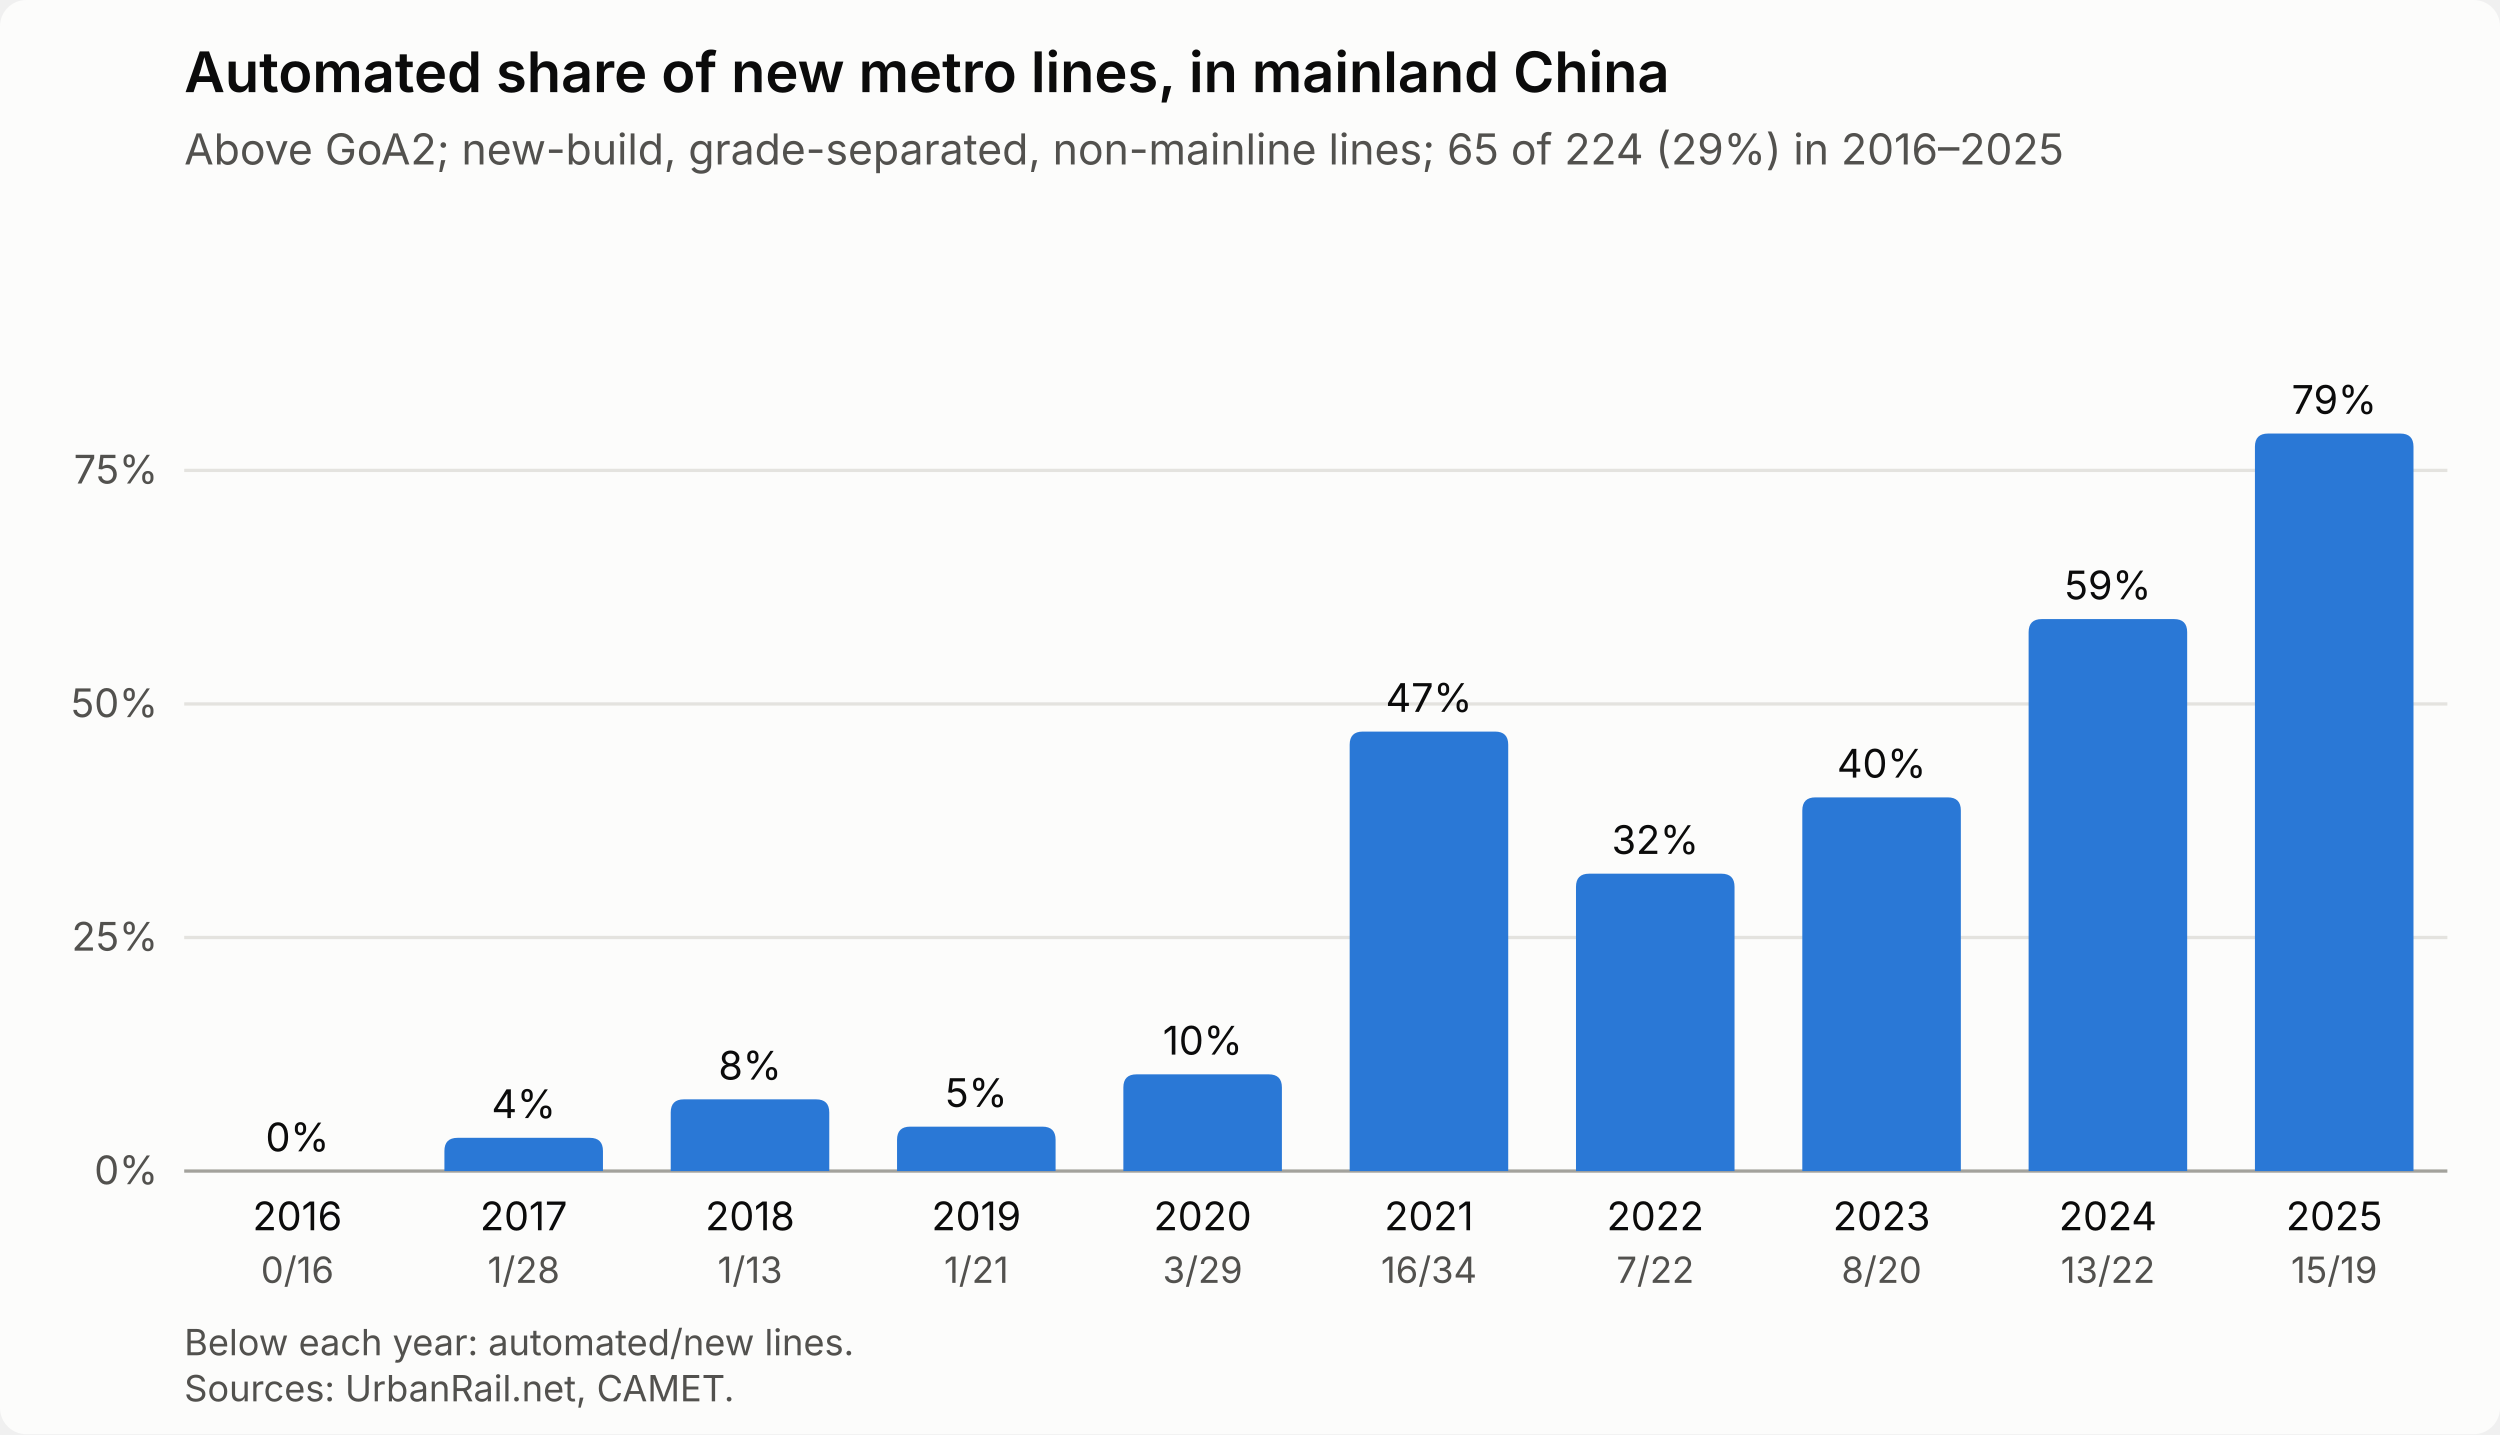
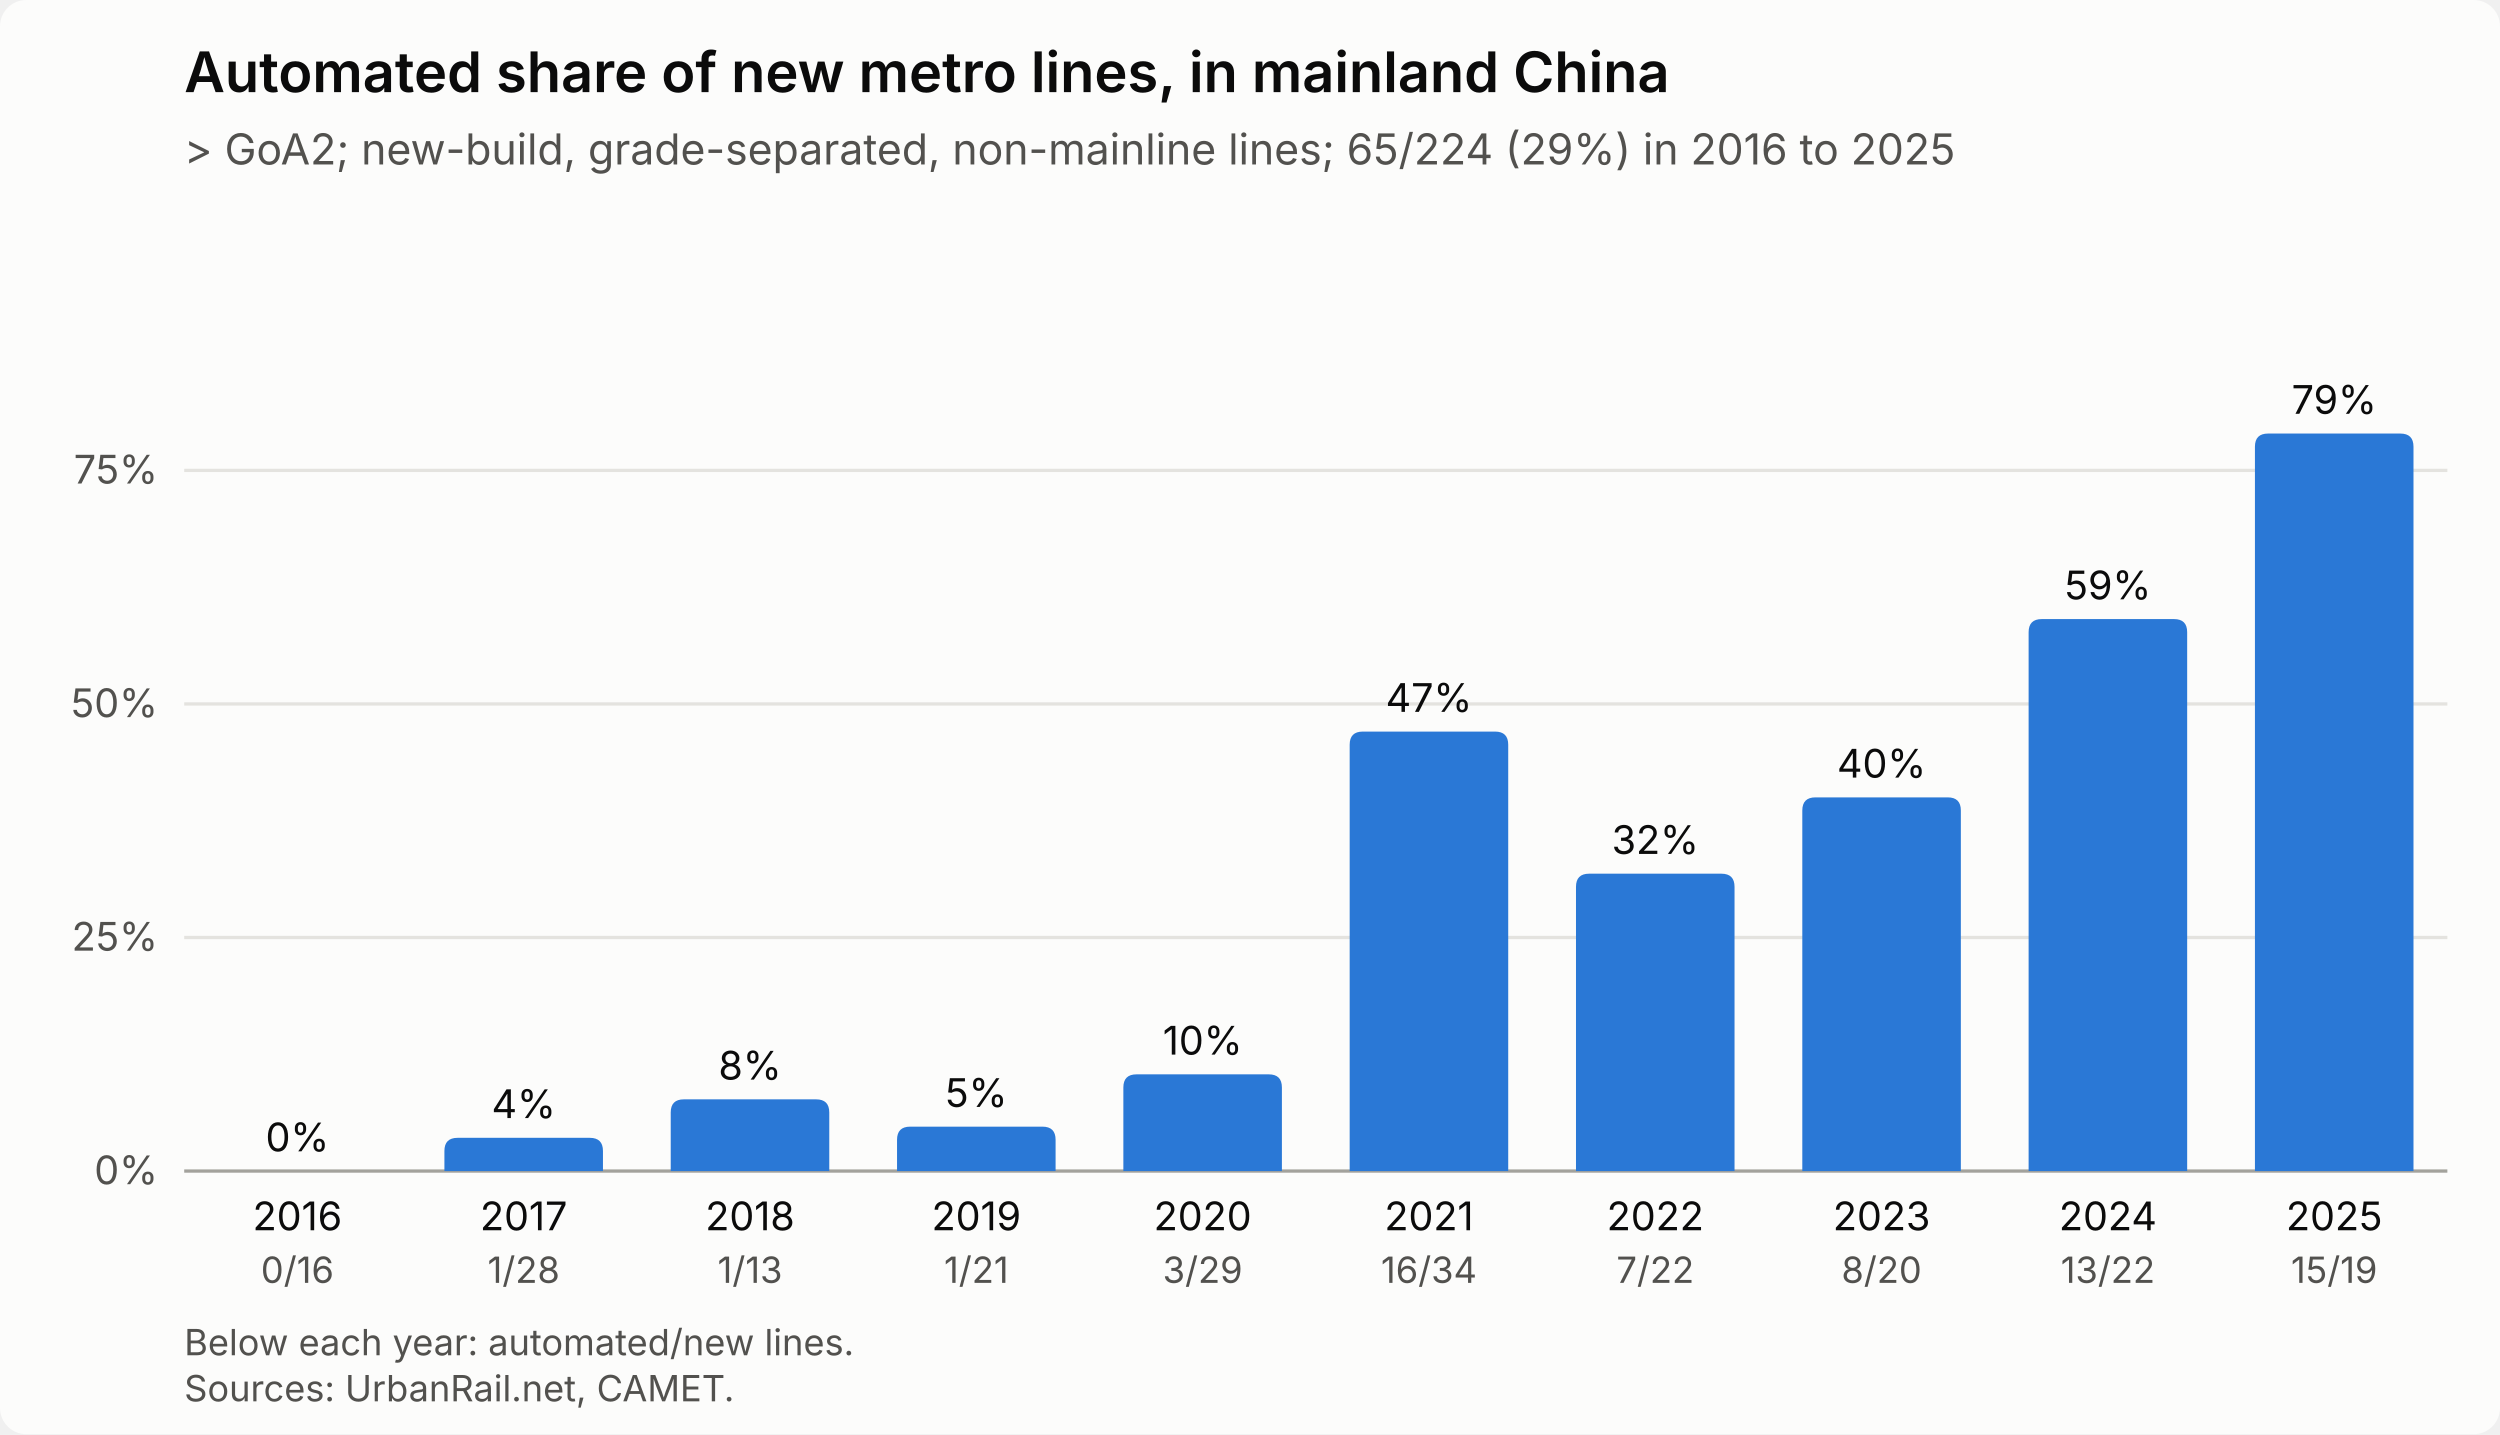
<svg xmlns="http://www.w3.org/2000/svg" viewBox="0 0 760 436" width="760" height="436" role="img" aria-labelledby="t d" font-family="system-ui, -apple-system, Segoe UI, sans-serif">
  <style>
.bg{fill:#fcfcfb}.bar{fill:#2a78d6}.bar.partial{fill-opacity:.55}
.grid{stroke:#e4e3df;stroke-width:1}.axis{stroke:#a3a29c;stroke-width:1}
.t1{fill:#0b0b0b}.t2{fill:#52514e}
@media (prefers-color-scheme: dark){
.bg{fill:#1a1a19}.bar{fill:#3987e5}.grid{stroke:#2e2e2c}.axis{stroke:#5d5c57}
.t1{fill:#ffffff}.t2{fill:#c3c2b7}}
</style>
  <rect class="bg" width="760" height="436" rx="8" />
  <text class="t1" x="56" y="28" font-size="17" font-weight="600">Automated share of new metro lines, in mainland China</text>
-   <text class="t2" x="56" y="50" font-size="13">Above GoA2; new-build, grade-separated, non-mainline lines; 65 of 224 (29%) in 2016–2025</text>
+   <text class="t2" x="56" y="50" font-size="13">&gt; GoA2; new-build, grade-separated, non-mainline lines; 65/224 (29%) in 2016 to 2025</text>
  <line class="axis" x1="56" x2="744" y1="356.0" y2="356.0" />
  <text class="t2" x="48" y="360.0" font-size="12" text-anchor="end">0%</text>
  <line class="grid" x1="56" x2="744" y1="285.0" y2="285.0" />
  <text class="t2" x="48" y="289.0" font-size="12" text-anchor="end">25%</text>
  <line class="grid" x1="56" x2="744" y1="214.0" y2="214.0" />
  <text class="t2" x="48" y="218.0" font-size="12" text-anchor="end">50%</text>
  <line class="grid" x1="56" x2="744" y1="143.0" y2="143.0" />
  <text class="t2" x="48" y="147.0" font-size="12" text-anchor="end">75%</text>
  <g>
    <rect x="56.0" y="72" width="68.8" height="284" fill="transparent" />
    <path class="bar" d="M66.3,356.0 V356.0 Q66.3,356.0 66.3,356.0 H114.5 Q114.5,356.0 114.5,356.0 V356.0 Z" />
    <text class="t1" x="90.4" y="350.0" font-size="12" text-anchor="middle">0%</text>
  </g>
  <text class="t1" x="90.4" y="374.0" font-size="12" text-anchor="middle">2016</text>
  <text class="t2" x="90.4" y="390.0" font-size="11" text-anchor="middle">0/16</text>
  <g>
    <rect x="124.8" y="72" width="68.8" height="284" fill="transparent" />
    <path class="bar" d="M135.1,356.0 V349.9 Q135.1,345.9 139.1,345.9 H179.3 Q183.3,345.9 183.3,349.9 V356.0 Z" />
    <text class="t1" x="159.2" y="339.9" font-size="12" text-anchor="middle">4%</text>
  </g>
  <text class="t1" x="159.2" y="374.0" font-size="12" text-anchor="middle">2017</text>
  <text class="t2" x="159.2" y="390.0" font-size="11" text-anchor="middle">1/28</text>
  <g>
    <rect x="193.6" y="72" width="68.8" height="284" fill="transparent" />
    <path class="bar" d="M203.9,356.0 V338.2 Q203.9,334.2 207.9,334.2 H248.1 Q252.1,334.2 252.1,338.2 V356.0 Z" />
    <text class="t1" x="228.0" y="328.2" font-size="12" text-anchor="middle">8%</text>
  </g>
  <text class="t1" x="228.0" y="374.0" font-size="12" text-anchor="middle">2018</text>
  <text class="t2" x="228.0" y="390.0" font-size="11" text-anchor="middle">1/13</text>
  <g>
    <rect x="262.4" y="72" width="68.8" height="284" fill="transparent" />
    <path class="bar" d="M272.7,356.0 V346.5 Q272.7,342.5 276.7,342.5 H316.9 Q320.9,342.5 320.9,346.5 V356.0 Z" />
    <text class="t1" x="296.8" y="336.5" font-size="12" text-anchor="middle">5%</text>
  </g>
  <text class="t1" x="296.8" y="374.0" font-size="12" text-anchor="middle">2019</text>
  <text class="t2" x="296.8" y="390.0" font-size="11" text-anchor="middle">1/21</text>
  <g>
    <rect x="331.2" y="72" width="68.8" height="284" fill="transparent" />
    <path class="bar" d="M341.5,356.0 V330.6 Q341.5,326.6 345.5,326.6 H385.7 Q389.7,326.6 389.7,330.6 V356.0 Z" />
    <text class="t1" x="365.6" y="320.6" font-size="12" text-anchor="middle">10%</text>
  </g>
  <text class="t1" x="365.6" y="374.0" font-size="12" text-anchor="middle">2020</text>
  <text class="t2" x="365.6" y="390.0" font-size="11" text-anchor="middle">3/29</text>
  <g>
    <rect x="400.0" y="72" width="68.8" height="284" fill="transparent" />
    <path class="bar" d="M410.3,356.0 V226.4 Q410.3,222.4 414.3,222.4 H454.5 Q458.5,222.4 458.5,226.4 V356.0 Z" />
    <text class="t1" x="434.4" y="216.4" font-size="12" text-anchor="middle">47%</text>
  </g>
  <text class="t1" x="434.4" y="374.0" font-size="12" text-anchor="middle">2021</text>
  <text class="t2" x="434.4" y="390.0" font-size="11" text-anchor="middle">16/34</text>
  <g>
    <rect x="468.8" y="72" width="68.8" height="284" fill="transparent" />
    <path class="bar" d="M479.1,356.0 V269.6 Q479.1,265.6 483.1,265.6 H523.3 Q527.3,265.6 527.3,269.6 V356.0 Z" />
    <text class="t1" x="503.2" y="259.6" font-size="12" text-anchor="middle">32%</text>
  </g>
  <text class="t1" x="503.2" y="374.0" font-size="12" text-anchor="middle">2022</text>
  <text class="t2" x="503.2" y="390.0" font-size="11" text-anchor="middle">7/22</text>
  <g>
    <rect x="537.6" y="72" width="68.8" height="284" fill="transparent" />
    <path class="bar" d="M547.9,356.0 V246.4 Q547.9,242.4 551.9,242.4 H592.1 Q596.1,242.4 596.1,246.4 V356.0 Z" />
    <text class="t1" x="572.0" y="236.4" font-size="12" text-anchor="middle">40%</text>
  </g>
  <text class="t1" x="572.0" y="374.0" font-size="12" text-anchor="middle">2023</text>
  <text class="t2" x="572.0" y="390.0" font-size="11" text-anchor="middle">8/20</text>
  <g>
    <rect x="606.4" y="72" width="68.8" height="284" fill="transparent" />
    <path class="bar" d="M616.7,356.0 V192.2 Q616.7,188.2 620.7,188.2 H660.9 Q664.9,188.2 664.9,192.2 V356.0 Z" />
    <text class="t1" x="640.8" y="182.2" font-size="12" text-anchor="middle">59%</text>
  </g>
  <text class="t1" x="640.8" y="374.0" font-size="12" text-anchor="middle">2024</text>
  <text class="t2" x="640.8" y="390.0" font-size="11" text-anchor="middle">13/22</text>
  <g>
    <rect x="675.2" y="72" width="68.8" height="284" fill="transparent" />
    <path class="bar" d="M685.5,356.0 V135.8 Q685.5,131.8 689.5,131.8 H729.7 Q733.7,131.8 733.7,135.8 V356.0 Z" />
    <text class="t1" x="709.6" y="125.8" font-size="12" text-anchor="middle">79%</text>
  </g>
  <text class="t1" x="709.6" y="374.0" font-size="12" text-anchor="middle">2025</text>
  <text class="t2" x="709.6" y="390.0" font-size="11" text-anchor="middle">15/19</text>
  <text class="t2" x="56" y="412" font-size="11">Below each year: automated/new lines.</text>
  <text class="t2" x="56" y="426" font-size="11">Sources: UrbanRail.net, CAMET.</text>
</svg>
